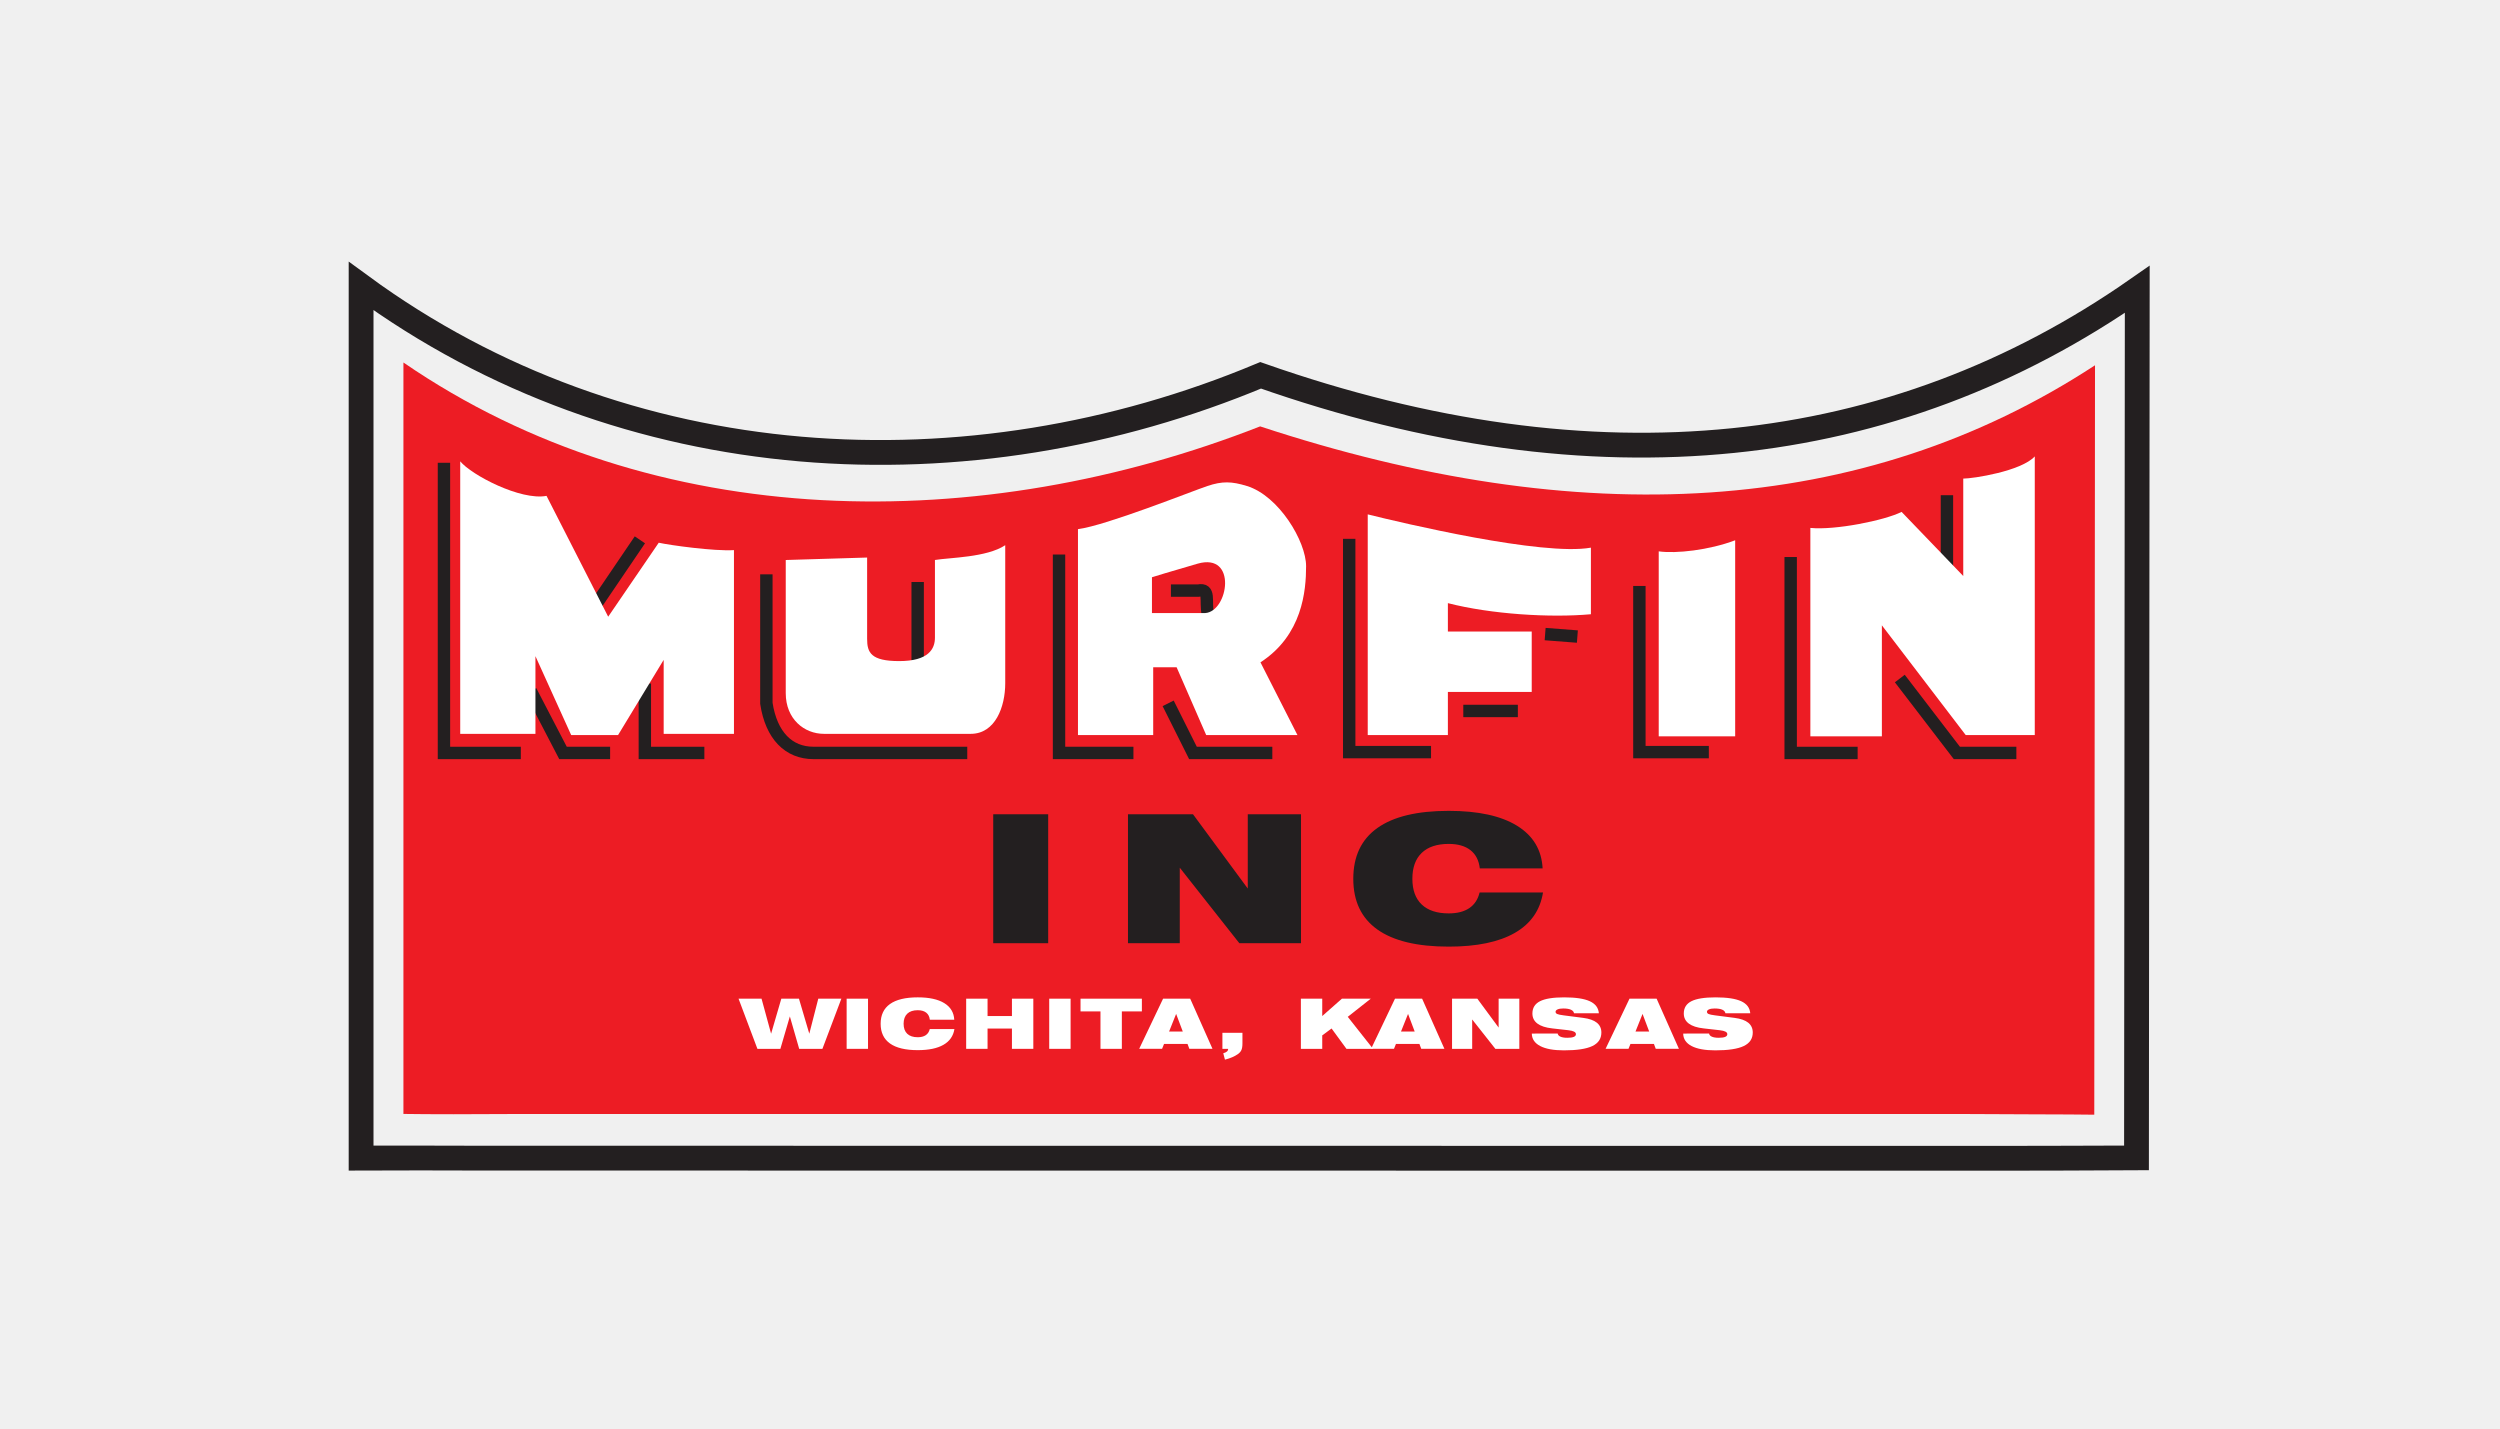
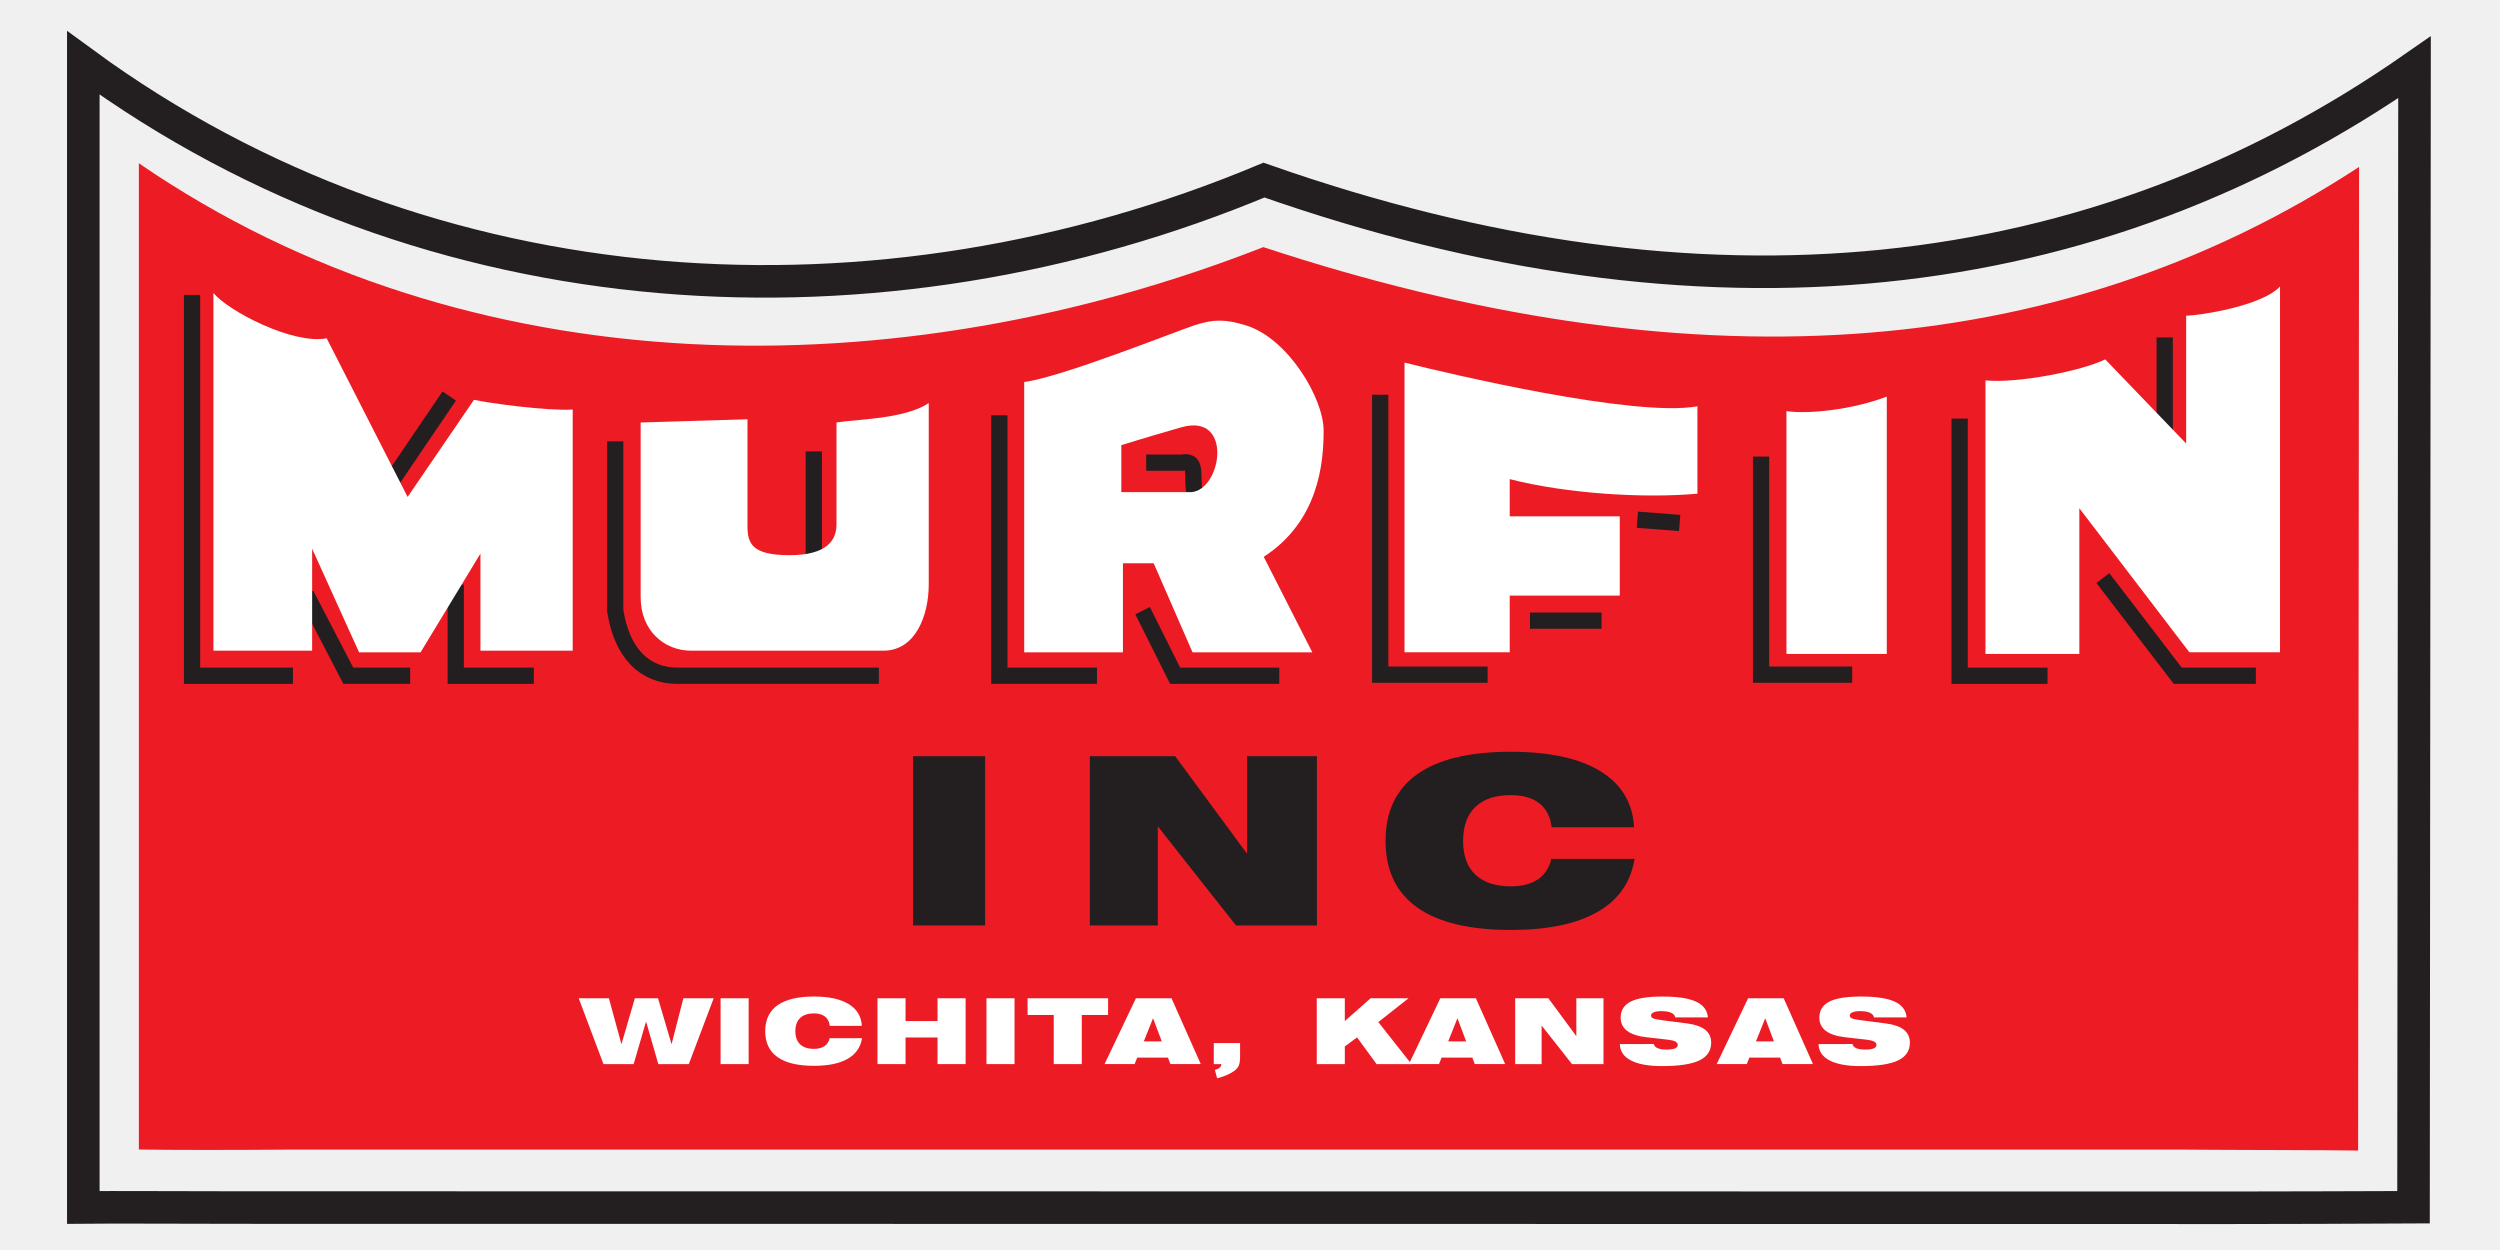
- <svg xmlns="http://www.w3.org/2000/svg" width="100%" height="100%" viewBox="0 0 1050 600" version="1.1" xml:space="preserve" style="fill-rule:evenodd;clip-rule:evenodd;">
-   <g transform="matrix(4.16667,0,0,4.16667,0,0)">
+ <svg xmlns="http://www.w3.org/2000/svg" version="1.1" x="0" y="0" width="800" height="400" viewBox="0, 0, 800, 400">
+   <g id="Layer_1">
    <g id="Layer-1">
-       <g transform="matrix(1,0,0,1,40.665,112.361)">
-         <path d="M0,-75.822C25.376,-58.399 58.328,-58.398 86.356,-69.382C118.55,-58.777 147.008,-60.164 170.512,-75.542L170.438,0C168.52,-0.039 159.836,-0.039 157.183,-0.07L11.363,-0.07C7.157,-0.037 2.494,-0.037 0,-0.077L0,-75.822Z" style="fill:rgb(237,28,36);fill-rule:nonzero;" />
-       </g>
-       <g transform="matrix(1,0,0,1,44.75,75.8975)">
-         <path d="M0,-29.25L0,0L7.75,0" style="fill:none;fill-rule:nonzero;stroke:rgb(35,31,32);stroke-width:1.25px;" />
-       </g>
-       <g transform="matrix(1,0,0,1,53.5,75.8955)">
-         <path d="M0,-6.25L3.25,0L8,0" style="fill:none;fill-rule:nonzero;stroke:rgb(35,31,32);stroke-width:1.25px;" />
-       </g>
-       <g transform="matrix(0.561501,-0.827476,-0.827476,-0.561501,63.6876,61.8455)">
-         <path d="M-1.855,3.5L6.605,3.5" style="fill:none;fill-rule:nonzero;stroke:rgb(35,31,32);stroke-width:1.25px;" />
-       </g>
-       <g transform="matrix(1,0,0,1,77.25,75.8955)">
-         <path d="M0,-18L0,-5C0.5,-1.75 2.25,0 4.75,0L20.25,0" style="fill:none;fill-rule:nonzero;stroke:rgb(35,31,32);stroke-width:1.25px;" />
-       </g>
-       <g transform="matrix(0,1,1,0,96.625,62.79)">
-         <path d="M-4.125,-4.125L4.125,-4.125" style="fill:none;fill-rule:nonzero;stroke:rgb(35,31,32);stroke-width:1.25px;" />
-       </g>
-       <g transform="matrix(1,0,0,1,106.75,75.8955)">
-         <path d="M0,-20L0,0L7.5,0" style="fill:none;fill-rule:nonzero;stroke:rgb(35,31,32);stroke-width:1.25px;" />
-       </g>
-       <g transform="matrix(1,0,0,1,117.75,75.8955)">
-         <path d="M0,-5L2.5,0L10.5,0" style="fill:none;fill-rule:nonzero;stroke:rgb(35,31,32);stroke-width:1.25px;" />
-       </g>
-       <g transform="matrix(1,0,0,1,118.028,61.6652)">
-         <path d="M0,-2.132L2.75,-2.132C4,-2.382 3.443,-1.118 3.722,0.25" style="fill:none;fill-rule:nonzero;stroke:rgb(35,31,32);stroke-width:1.25px;" />
-       </g>
-       <g transform="matrix(1,0,0,1,136,75.8135)">
-         <path d="M0,-21.5L0,0L8.25,0" style="fill:none;fill-rule:nonzero;stroke:rgb(35,31,32);stroke-width:1.25px;" />
-       </g>
-       <g transform="matrix(0.997054,0.0766965,0.0766965,-0.997054,155.764,63.7907)">
-         <path d="M-0.005,-0.125L3.255,-0.125" style="fill:none;fill-rule:nonzero;stroke:rgb(35,31,32);stroke-width:1.25px;" />
-       </g>
-       <g transform="matrix(1,0,0,1,147.5,71.665)">
-         <path d="M0,0L5.5,0" style="fill:none;fill-rule:nonzero;stroke:rgb(35,31,32);stroke-width:1.25px;" />
-       </g>
-       <g transform="matrix(1,0,0,1,165.25,75.8135)">
-         <path d="M0,-16.75L0,0L7,0" style="fill:none;fill-rule:nonzero;stroke:rgb(35,31,32);stroke-width:1.25px;" />
-       </g>
-       <g transform="matrix(1,0,0,1,180.5,75.8975)">
-         <path d="M0,-19.75L0,0L6.75,0" style="fill:none;fill-rule:nonzero;stroke:rgb(35,31,32);stroke-width:1.25px;" />
-       </g>
-       <g transform="matrix(0,1,1,0,200,53.665)">
-         <path d="M-3.75,-3.75L3.75,-3.75" style="fill:none;fill-rule:nonzero;stroke:rgb(35,31,32);stroke-width:1.25px;" />
-       </g>
-       <g transform="matrix(1,0,0,1,191.5,75.8955)">
-         <path d="M0,-7.5L5.75,0L11.75,0" style="fill:none;fill-rule:nonzero;stroke:rgb(35,31,32);stroke-width:1.25px;" />
-       </g>
-       <g transform="matrix(1,0,0,1,65,75.8975)">
-         <path d="M0,-7L0,0L6,0" style="fill:none;fill-rule:nonzero;stroke:rgb(35,31,32);stroke-width:1.25px;" />
-       </g>
-       <g transform="matrix(1,0,0,1,46.3901,74.0969)">
-         <path d="M0,-27.594L0,-0.125L7.582,-0.125L7.582,-7.955L11.186,0L15.909,0L20.508,-7.582L20.508,-0.125L27.593,-0.125L27.593,-18.645C25.604,-18.52 21.129,-19.142 20.011,-19.391L14.915,-11.933L8.7,-24.114C6.09,-23.615 1.119,-26.227 0,-27.594" style="fill:white;fill-rule:nonzero;" />
-       </g>
-       <g transform="matrix(1,0,0,1,79.2031,72.4792)">
-         <path d="M0,-16.031L0,-2.609C0,0.001 1.86,1.492 3.853,1.492L18.644,1.492C21.129,1.492 22.124,-1.242 22.124,-3.603L22.124,-17.523C20.259,-16.281 16.53,-16.281 15.039,-16.033L15.039,-8.202C15.039,-7.084 14.417,-5.841 11.435,-5.841C8.573,-5.841 8.203,-6.711 8.203,-8.078L8.203,-16.279L0,-16.031Z" style="fill:white;fill-rule:nonzero;" />
-       </g>
-       <g transform="matrix(1,0,0,1,137.867,74.0957)">
-         <path d="M0,-22.248L0,0L8.079,0L8.079,-4.351L16.53,-4.351L16.53,-10.44L8.079,-10.44L8.079,-13.299C12.429,-12.181 18.395,-11.808 22.496,-12.181L22.496,-18.892C17.649,-18.022 3.48,-21.378 0,-22.248" style="fill:white;fill-rule:nonzero;" />
-       </g>
-       <g transform="matrix(0,1,1,0,179.815,60.4862)">
-         <path d="M-4.91,-12.616L13.734,-12.616L13.734,-4.91L-6.028,-4.91C-5.034,-7.519 -4.661,-10.876 -4.91,-12.616" style="fill:white;fill-rule:nonzero;" />
-       </g>
-       <g transform="matrix(1,0,0,1,182.484,67.0109)">
-         <path d="M0,-13.797L0,7.209L7.209,7.209L7.209,-3.977L15.661,7.085L22.621,7.085L22.621,-21.006C21.254,-19.514 16.406,-18.768 15.412,-18.768L15.412,-8.949L9.197,-15.412C7.457,-14.542 2.486,-13.548 0,-13.797" style="fill:white;fill-rule:nonzero;" />
-       </g>
-       <g transform="matrix(1,0,0,1,121.472,60.7919)">
-         <path d="M0,1.005L-5.355,1.005L-5.355,-2.605C-5.355,-2.605 -3.364,-3.226 -0.756,-3.973C3.279,-5.127 2.351,0.875 0,1.005M10.182,-3.724C10.182,-6.21 7.447,-10.808 4.216,-11.803C2.667,-12.279 1.73,-12.3 0.238,-11.803C-1.253,-11.306 -9.954,-7.826 -12.813,-7.453L-12.813,13.305L-5.23,13.305L-5.23,6.468L-2.869,6.468L0.114,13.305L9.312,13.305L5.583,5.971C9.809,3.236 10.182,-1.238 10.182,-3.724" style="fill:white;fill-rule:nonzero;" />
-       </g>
-       <g transform="matrix(1,0,0,1,76.3467,100.667)">
-         <path d="M0,5.056L-1.902,0L0.417,0L1.38,3.531L2.41,0L4.188,0L5.23,3.531L6.136,0L8.463,0L6.553,5.056L4.211,5.056L3.271,1.788L2.316,5.056L0,5.056Z" style="fill:white;fill-rule:nonzero;" />
-       </g>
-       <g transform="matrix(1,0,0,1,0,62.39)">
-         <rect x="85.341" y="38.277" width="2.155" height="5.056" style="fill:white;" />
-       </g>
-       <g transform="matrix(1,0,0,1,93.7275,103.599)">
-         <path d="M0,-0.81C-0.035,-1.122 -0.157,-1.36 -0.365,-1.524C-0.573,-1.688 -0.857,-1.77 -1.218,-1.77C-1.68,-1.77 -2.032,-1.653 -2.277,-1.417C-2.521,-1.183 -2.644,-0.845 -2.644,-0.403C-2.644,0.038 -2.521,0.374 -2.277,0.606C-2.032,0.838 -1.68,0.954 -1.218,0.954C-0.885,0.954 -0.616,0.885 -0.412,0.748C-0.208,0.61 -0.073,0.405 -0.008,0.133L2.478,0.133C2.365,0.834 1.996,1.362 1.37,1.719C0.745,2.078 -0.118,2.256 -1.218,2.256C-2.454,2.256 -3.387,2.033 -4.016,1.585C-4.645,1.137 -4.959,0.475 -4.959,-0.403C-4.959,-1.283 -4.645,-1.946 -4.016,-2.394C-3.387,-2.841 -2.454,-3.066 -1.218,-3.066C-0.065,-3.066 0.827,-2.871 1.458,-2.483C2.09,-2.094 2.425,-1.537 2.462,-0.81L0,-0.81Z" style="fill:white;fill-rule:nonzero;" />
-       </g>
-       <g transform="matrix(1,0,0,1,97.3901,100.667)">
-         <path d="M0,5.056L0,0L2.155,0L2.155,1.75L4.613,1.75L4.613,0L6.768,0L6.768,5.056L4.613,5.056L4.613,3.011L2.155,3.011L2.155,5.056L0,5.056Z" style="fill:white;fill-rule:nonzero;" />
-       </g>
-       <g transform="matrix(1,0,0,1,0,62.39)">
-         <rect x="105.761" y="38.277" width="2.155" height="5.056" style="fill:white;" />
-       </g>
-       <g transform="matrix(1,0,0,1,110.928,100.667)">
-         <path d="M0,5.056L0,1.283L-2.011,1.283L-2.011,0L4.173,0L4.173,1.283L2.154,1.283L2.154,5.056L0,5.056Z" style="fill:white;fill-rule:nonzero;" />
-       </g>
-       <g transform="matrix(1,0,0,1,117.844,102.41)">
-         <path d="M0,1.568L1.38,1.568L0.71,-0.209L0,1.568ZM-3.015,3.312L-0.605,-1.744L2.128,-1.744L4.376,3.312L2.042,3.312L1.857,2.816L-0.507,2.816L-0.707,3.312L-3.015,3.312Z" style="fill:white;fill-rule:nonzero;" />
-       </g>
-       <g transform="matrix(1,0,0,1,123.219,105.196)">
-         <path d="M0,0.527L0,-1.09L2.019,-1.09L2.019,-0.02C2.019,0.273 1.983,0.498 1.914,0.651C1.844,0.805 1.725,0.941 1.557,1.06C1.396,1.173 1.208,1.277 0.992,1.371C0.776,1.465 0.531,1.547 0.256,1.617L0.086,0.974C0.26,0.922 0.385,0.861 0.462,0.792C0.54,0.722 0.58,0.633 0.583,0.527L0,0.527Z" style="fill:white;fill-rule:nonzero;" />
-       </g>
-       <g transform="matrix(1,0,0,1,131.128,100.667)">
-         <path d="M0,5.056L0,0L2.154,0L2.154,1.75L4.136,0L7.046,0L4.726,1.829L7.274,5.056L4.594,5.056L3.094,3.005L2.154,3.699L2.154,5.056L0,5.056Z" style="fill:white;fill-rule:nonzero;" />
-       </g>
-       <g transform="matrix(1,0,0,1,141.221,102.41)">
-         <path d="M0,1.568L1.379,1.568L0.71,-0.209L0,1.568ZM-3.016,3.312L-0.605,-1.744L2.128,-1.744L4.376,3.312L2.041,3.312L1.856,2.816L-0.508,2.816L-0.707,3.312L-3.016,3.312Z" style="fill:white;fill-rule:nonzero;" />
-       </g>
-       <g transform="matrix(1,0,0,1,146.366,100.667)">
-         <path d="M0,5.056L0,0L2.549,0L4.696,2.912L4.696,0L6.782,0L6.782,5.056L4.365,5.056L2.03,2.095L2.03,5.056L0,5.056Z" style="fill:white;fill-rule:nonzero;" />
-       </g>
-       <g transform="matrix(1,0,0,1,154.406,102.226)">
-         <path d="M0,1.958L2.608,1.955C2.629,2.092 2.723,2.197 2.891,2.271C3.059,2.345 3.288,2.382 3.579,2.382C3.869,2.382 4.087,2.353 4.231,2.292C4.375,2.231 4.447,2.141 4.447,2.021C4.447,1.913 4.385,1.827 4.26,1.762C4.134,1.697 3.941,1.649 3.681,1.62L2.071,1.438C1.404,1.366 0.902,1.203 0.565,0.95C0.229,0.697 0.06,0.358 0.06,-0.065C0.06,-0.63 0.314,-1.042 0.825,-1.302C1.335,-1.562 2.147,-1.692 3.263,-1.692C4.421,-1.692 5.282,-1.562 5.846,-1.302C6.41,-1.042 6.715,-0.638 6.76,-0.089L4.256,-0.089C4.228,-0.249 4.123,-0.368 3.939,-0.449C3.757,-0.53 3.5,-0.571 3.169,-0.571C2.929,-0.571 2.739,-0.54 2.602,-0.48C2.464,-0.42 2.395,-0.339 2.395,-0.235C2.395,-0.14 2.447,-0.067 2.555,-0.017C2.661,0.033 2.882,0.079 3.218,0.123L5.181,0.376C5.795,0.456 6.253,0.618 6.557,0.863C6.859,1.108 7.012,1.438 7.012,1.853C7.012,2.472 6.708,2.927 6.102,3.216C5.495,3.506 4.539,3.65 3.233,3.65C2.195,3.65 1.398,3.505 0.844,3.213C0.288,2.921 0.007,2.503 0,1.958" style="fill:white;fill-rule:nonzero;" />
-       </g>
-       <g transform="matrix(1,0,0,1,164.859,102.41)">
-         <path d="M0,1.568L1.379,1.568L0.71,-0.209L0,1.568ZM-3.016,3.312L-0.605,-1.744L2.128,-1.744L4.376,3.312L2.041,3.312L1.856,2.816L-0.508,2.816L-0.707,3.312L-3.016,3.312Z" style="fill:white;fill-rule:nonzero;" />
-       </g>
-       <g transform="matrix(1,0,0,1,169.666,102.226)">
-         <path d="M0,1.958L2.608,1.955C2.629,2.092 2.723,2.197 2.891,2.271C3.059,2.345 3.288,2.382 3.579,2.382C3.869,2.382 4.087,2.353 4.231,2.292C4.375,2.231 4.447,2.141 4.447,2.021C4.447,1.913 4.385,1.827 4.26,1.762C4.134,1.697 3.941,1.649 3.681,1.62L2.071,1.438C1.404,1.366 0.902,1.203 0.565,0.95C0.229,0.697 0.06,0.358 0.06,-0.065C0.06,-0.63 0.314,-1.042 0.825,-1.302C1.335,-1.562 2.147,-1.692 3.263,-1.692C4.421,-1.692 5.282,-1.562 5.846,-1.302C6.41,-1.042 6.715,-0.638 6.76,-0.089L4.256,-0.089C4.228,-0.249 4.123,-0.368 3.939,-0.449C3.757,-0.53 3.5,-0.571 3.169,-0.571C2.929,-0.571 2.739,-0.54 2.602,-0.48C2.464,-0.42 2.395,-0.339 2.395,-0.235C2.395,-0.14 2.447,-0.067 2.555,-0.017C2.661,0.033 2.882,0.079 3.218,0.123L5.181,0.376C5.795,0.456 6.253,0.618 6.557,0.863C6.859,1.108 7.012,1.438 7.012,1.853C7.012,2.472 6.708,2.927 6.102,3.216C5.495,3.506 4.539,3.65 3.233,3.65C2.195,3.65 1.398,3.505 0.844,3.213C0.288,2.921 0.007,2.503 0,1.958" style="fill:white;fill-rule:nonzero;" />
-       </g>
-       <g transform="matrix(1,0,0,1,36.3984,116.756)">
-         <path d="M0,-87.924C26.645,-68.41 61.244,-66.622 90.674,-78.924C124.478,-67.046 154.358,-70.368 179.037,-87.591L178.96,-0.037C177.742,-0.023 165.709,0 165.048,0L11.938,-0.016C10.596,-0.014 1.375,-0.048 0,-0.029L0,-87.924Z" style="fill:none;fill-rule:nonzero;stroke:rgb(35,31,32);stroke-width:2.5px;" />
-       </g>
-       <g transform="matrix(1,0,0,1,0,33.154)">
-         <rect x="100.117" y="48.924" width="5.54" height="12.998" style="fill:rgb(35,31,32);" />
-       </g>
-       <g transform="matrix(1,0,0,1,113.7,82.0782)">
-         <path d="M0,12.998L0,0L6.555,0L12.075,7.488L12.075,0L17.441,0L17.441,12.998L11.225,12.998L5.221,5.387L5.221,12.998L0,12.998Z" style="fill:rgb(35,31,32);fill-rule:nonzero;" />
-       </g>
-       <g transform="matrix(1,0,0,1,149.164,89.6192)">
-         <path d="M0,-2.084C-0.091,-2.887 -0.403,-3.498 -0.938,-3.92C-1.474,-4.342 -2.205,-4.553 -3.133,-4.553C-4.319,-4.553 -5.226,-4.252 -5.854,-3.648C-6.482,-3.045 -6.797,-2.174 -6.797,-1.037C-6.797,0.094 -6.482,0.957 -5.854,1.555C-5.226,2.152 -4.319,2.451 -3.133,2.451C-2.275,2.451 -1.585,2.274 -1.06,1.92C-0.534,1.565 -0.188,1.039 -0.02,0.342L6.371,0.342C6.081,2.141 5.132,3.5 3.523,4.42C1.915,5.34 -0.304,5.801 -3.133,5.801C-6.311,5.801 -8.708,5.225 -10.326,4.073C-11.943,2.922 -12.753,1.219 -12.753,-1.037C-12.753,-3.299 -11.943,-5.006 -10.326,-6.157C-8.708,-7.309 -6.311,-7.885 -3.133,-7.885C-0.168,-7.885 2.127,-7.385 3.751,-6.386C5.375,-5.387 6.235,-3.953 6.332,-2.084L0,-2.084Z" style="fill:rgb(35,31,32);fill-rule:nonzero;" />
-       </g>
+       <path d="M44.438,52.246 C150.171,124.842 287.471,124.846 404.255,79.079 C538.396,123.267 656.971,117.488 754.905,53.413 L754.597,368.171 C746.605,368.009 710.422,368.009 699.367,367.88 L91.784,367.88 C74.258,368.017 54.829,368.017 44.438,367.85 L44.438,52.246 z" fill="#ED1C24" />
+       <path d="M61.458,94.365 L61.458,216.24 L93.75,216.24" fill-opacity="0" stroke="#231F20" stroke-width="5.208" />
+       <path d="M97.917,190.19 L111.459,216.232 L131.25,216.232" fill-opacity="0" stroke="#231F20" stroke-width="5.208" />
+       <path d="M123.958,155.897 L143.751,126.728" fill-opacity="0" stroke="#231F20" stroke-width="5.208" />
+       <path d="M196.875,141.231 L196.875,195.398 C198.959,208.94 206.25,216.232 216.667,216.232 L281.25,216.232" fill-opacity="0" stroke="#231F20" stroke-width="5.208" />
+       <path d="M260.417,144.438 L260.417,178.813" fill-opacity="0" stroke="#231F20" stroke-width="5.208" />
+       <path d="M319.792,132.898 L319.792,216.232 L351.042,216.232" fill-opacity="0" stroke="#231F20" stroke-width="5.208" />
+       <path d="M365.625,195.398 L376.042,216.232 L409.375,216.232" fill-opacity="0" stroke="#231F20" stroke-width="5.208" />
+       <path d="M366.784,148.055 L378.242,148.055 C383.45,147.014 381.13,152.28 382.292,157.98" fill-opacity="0" stroke="#231F20" stroke-width="5.208" />
+       <path d="M441.667,126.306 L441.667,215.89 L476.042,215.89" fill-opacity="0" stroke="#231F20" stroke-width="5.208" />
+       <path d="M523.956,166.312 L537.5,167.354" fill-opacity="0" stroke="#231F20" stroke-width="5.208" />
+       <path d="M489.584,198.604 L512.5,198.604" fill-opacity="0" stroke="#231F20" stroke-width="5.208" />
+       <path d="M563.542,146.098 L563.542,215.89 L592.709,215.89" fill-opacity="0" stroke="#231F20" stroke-width="5.208" />
+       <path d="M627.084,133.948 L627.084,216.24 L655.209,216.24" fill-opacity="0" stroke="#231F20" stroke-width="5.208" />
+       <path d="M692.709,107.979 L692.709,139.229" fill-opacity="0" stroke="#231F20" stroke-width="5.208" />
+       <path d="M672.917,184.981 L696.876,216.232 L721.876,216.232" fill-opacity="0" stroke="#231F20" stroke-width="5.208" />
+       <path d="M145.834,187.073 L145.834,216.24 L170.834,216.24" fill-opacity="0" stroke="#231F20" stroke-width="5.208" />
+       <path d="M68.292,93.762 L68.292,208.217 L99.884,208.217 L99.884,175.591 L114.901,208.737 L134.58,208.737 L153.742,177.146 L153.742,208.217 L183.263,208.217 L183.263,131.05 C174.976,131.571 156.33,128.979 151.671,127.941 L130.438,159.016 L104.542,108.262 C93.667,110.341 72.955,99.458 68.292,93.762" fill="#FFFFFF" />
+       <path d="M205.013,135.201 L205.013,191.126 C205.013,202.001 212.763,208.214 221.067,208.214 L282.697,208.214 C293.051,208.214 297.197,196.822 297.197,186.984 L297.197,128.984 C289.426,134.159 273.888,134.159 267.676,135.193 L267.676,167.822 C267.676,172.48 265.084,177.659 252.659,177.659 C240.734,177.659 239.192,174.034 239.192,168.339 L239.192,134.168 L205.013,135.201 z" fill="#FFFFFF" />
+       <path d="M449.446,116.032 L449.446,208.732 L483.109,208.732 L483.109,190.603 L518.321,190.603 L518.321,165.232 L483.109,165.232 L483.109,153.32 C501.234,157.978 526.092,159.532 543.18,157.978 L543.18,130.016 C522.984,133.641 463.946,119.657 449.446,116.032" fill="#FFFFFF" />
+       <path d="M571.663,131.568 L571.663,209.251 L603.771,209.251 L603.771,126.909 C592.901,131.051 578.913,132.605 571.663,131.568" fill="#FFFFFF" />
+       <path d="M635.351,121.725 L635.351,209.25 L665.388,209.25 L665.388,162.641 L700.605,208.733 L729.605,208.733 L729.605,91.687 C723.909,97.904 703.709,101.012 699.567,101.012 L699.567,141.925 L673.671,114.996 C666.421,118.621 645.709,122.762 635.351,121.725" fill="#FFFFFF" />
+       <path d="M381.134,157.487 L358.821,157.487 L358.821,142.446 C358.821,142.446 367.117,139.858 377.984,136.746 C394.796,131.937 390.93,156.946 381.134,157.487 M423.559,137.783 C423.559,127.425 412.163,108.266 398.7,104.121 C392.246,102.137 388.342,102.05 382.125,104.121 C375.913,106.191 339.659,120.691 327.746,122.246 L327.746,208.737 L359.342,208.737 L359.342,180.25 L369.18,180.25 L381.609,208.737 L419.934,208.737 L404.396,178.179 C422.005,166.783 423.559,148.141 423.559,137.783" fill="#FFFFFF" />
+       <path d="M193.111,340.513 L185.186,319.446 L194.849,319.446 L198.861,334.159 L203.153,319.446 L210.562,319.446 L214.903,334.159 L218.678,319.446 L228.374,319.446 L220.416,340.513 L210.657,340.513 L206.741,326.896 L202.762,340.513 L193.111,340.513 z" fill="#FFFFFF" />
+       <path d="M230.588,319.446 L239.567,319.446 L239.567,340.513 L230.588,340.513 z" fill="#FFFFFF" />
+       <path d="M265.532,328.288 C265.386,326.988 264.877,325.996 264.011,325.313 C263.144,324.63 261.961,324.288 260.457,324.288 C258.532,324.288 257.065,324.775 256.044,325.759 C255.027,326.734 254.515,328.142 254.515,329.984 C254.515,331.821 255.027,333.221 256.044,334.188 C257.065,335.155 258.532,335.638 260.457,335.638 C261.844,335.638 262.965,335.35 263.815,334.78 C264.665,334.205 265.227,333.35 265.498,332.217 L275.857,332.217 C275.386,335.138 273.848,337.338 271.24,338.825 C268.636,340.321 265.04,341.063 260.457,341.063 C255.307,341.063 251.419,340.134 248.798,338.267 C246.177,336.4 244.869,333.642 244.869,329.984 C244.869,326.317 246.177,323.555 248.798,321.688 C251.419,319.825 255.307,318.888 260.457,318.888 C265.261,318.888 268.977,319.7 271.607,321.317 C274.24,322.938 275.636,325.259 275.79,328.288 L265.532,328.288 z" fill="#FFFFFF" />
+       <path d="M280.792,340.513 L280.792,319.446 L289.772,319.446 L289.772,326.738 L300.013,326.738 L300.013,319.446 L308.992,319.446 L308.992,340.513 L300.013,340.513 L300.013,331.992 L289.772,331.992 L289.772,340.513 L280.792,340.513 z" fill="#FFFFFF" />
+       <path d="M315.671,319.446 L324.65,319.446 L324.65,340.513 L315.671,340.513 z" fill="#FFFFFF" />
+       <path d="M337.2,340.513 L337.2,324.792 L328.821,324.792 L328.821,319.446 L354.588,319.446 L354.588,324.792 L346.175,324.792 L346.175,340.513 L337.2,340.513 z" fill="#FFFFFF" />
+       <path d="M366.017,333.242 L371.767,333.242 L368.975,325.838 L366.017,333.242 z M353.455,340.509 L363.496,319.442 L374.884,319.442 L384.25,340.509 L374.525,340.509 L373.755,338.442 L363.905,338.442 L363.071,340.509 L353.455,340.509 z" fill="#FFFFFF" />
+       <path d="M388.413,340.513 L388.413,333.775 L396.825,333.775 L396.825,338.234 C396.825,339.455 396.675,340.392 396.388,341.03 C396.096,341.671 395.6,342.238 394.9,342.734 C394.23,343.205 393.446,343.638 392.546,344.03 C391.646,344.421 390.625,344.763 389.48,345.055 L388.771,342.375 C389.496,342.159 390.017,341.905 390.338,341.617 C390.663,341.325 390.83,340.955 390.842,340.513 L388.413,340.513 z" fill="#FFFFFF" />
+       <path d="M421.367,340.513 L421.367,319.446 L430.342,319.446 L430.342,326.738 L438.6,319.446 L450.725,319.446 L441.059,327.067 L451.675,340.513 L440.509,340.513 L434.259,331.967 L430.342,334.859 L430.342,340.513 L421.367,340.513 z" fill="#FFFFFF" />
+       <path d="M463.421,333.242 L469.167,333.242 L466.38,325.838 L463.421,333.242 z M450.855,340.509 L460.9,319.442 L472.288,319.442 L481.655,340.509 L471.925,340.509 L471.155,338.442 L461.305,338.442 L460.475,340.509 L450.855,340.509 z" fill="#FFFFFF" />
+       <path d="M484.859,340.513 L484.859,319.446 L495.48,319.446 L504.426,331.579 L504.426,319.446 L513.117,319.446 L513.117,340.513 L503.046,340.513 L493.317,328.175 L493.317,340.513 L484.859,340.513 z" fill="#FFFFFF" />
+       <path d="M518.359,334.1 L529.226,334.088 C529.313,334.659 529.705,335.096 530.405,335.405 C531.105,335.713 532.059,335.867 533.271,335.867 C534.48,335.867 535.388,335.746 535.988,335.492 C536.588,335.238 536.888,334.863 536.888,334.363 C536.888,333.913 536.63,333.555 536.109,333.284 C535.584,333.013 534.78,332.813 533.696,332.692 L526.988,331.934 C524.209,331.634 522.117,330.955 520.713,329.9 C519.313,328.846 518.609,327.434 518.609,325.671 C518.609,323.317 519.667,321.6 521.796,320.517 C523.921,319.434 527.305,318.892 531.955,318.892 C536.78,318.892 540.367,319.434 542.717,320.517 C545.067,321.6 546.338,323.284 546.526,325.571 L536.092,325.571 C535.976,324.905 535.538,324.409 534.771,324.071 C534.013,323.734 532.942,323.563 531.563,323.563 C530.563,323.563 529.771,323.692 529.201,323.942 C528.626,324.192 528.338,324.53 528.338,324.963 C528.338,325.359 528.555,325.663 529.005,325.871 C529.446,326.079 530.367,326.271 531.767,326.454 L539.946,327.509 C542.505,327.842 544.413,328.517 545.68,329.538 C546.938,330.559 547.576,331.934 547.576,333.663 C547.576,336.242 546.309,338.138 543.784,339.342 C541.255,340.55 537.271,341.15 531.83,341.15 C527.505,341.15 524.184,340.546 521.876,339.33 C519.559,338.113 518.388,336.371 518.359,334.1" fill="#FFFFFF" />
+       <path d="M561.913,333.242 L567.659,333.242 L564.871,325.838 L561.913,333.242 z M549.346,340.509 L559.392,319.442 L570.78,319.442 L580.146,340.509 L570.417,340.509 L569.646,338.442 L559.796,338.442 L558.967,340.509 L549.346,340.509 z" fill="#FFFFFF" />
+       <path d="M581.942,334.1 L592.809,334.088 C592.896,334.659 593.288,335.096 593.988,335.405 C594.688,335.713 595.642,335.867 596.855,335.867 C598.063,335.867 598.971,335.746 599.571,335.492 C600.171,335.238 600.471,334.863 600.471,334.363 C600.471,333.913 600.213,333.555 599.692,333.284 C599.167,333.013 598.363,332.813 597.28,332.692 L590.571,331.934 C587.792,331.634 585.701,330.955 584.296,329.9 C582.896,328.846 582.192,327.434 582.192,325.671 C582.192,323.317 583.251,321.6 585.38,320.517 C587.505,319.434 590.888,318.892 595.538,318.892 C600.363,318.892 603.951,319.434 606.301,320.517 C608.651,321.6 609.921,323.284 610.109,325.571 L599.676,325.571 C599.559,324.905 599.121,324.409 598.355,324.071 C597.596,323.734 596.526,323.563 595.146,323.563 C594.146,323.563 593.355,323.692 592.784,323.942 C592.209,324.192 591.921,324.53 591.921,324.963 C591.921,325.359 592.138,325.663 592.588,325.871 C593.03,326.079 593.951,326.271 595.351,326.454 L603.53,327.509 C606.088,327.842 607.996,328.517 609.263,329.538 C610.521,330.559 611.159,331.934 611.159,333.663 C611.159,336.242 609.892,338.138 607.367,339.342 C604.838,340.55 600.855,341.15 595.413,341.15 C591.088,341.15 587.767,340.546 585.459,339.33 C583.142,338.113 581.971,336.371 581.942,334.1" fill="#FFFFFF" />
+       <path d="M26.66,20.133 C137.681,101.442 281.844,108.892 404.469,57.633 C545.319,107.125 669.819,93.284 772.648,21.521 L772.327,386.33 C767.252,386.388 717.115,386.484 714.361,386.484 L76.402,386.417 C70.81,386.425 32.389,386.284 26.66,386.363 L26.66,20.133 z" fill-opacity="0" stroke="#231F20" stroke-width="10.417" />
+       <path d="M292.155,241.992 L315.238,241.992 L315.238,296.15 L292.155,296.15 z" fill="#231F20" />
+       <path d="M348.75,296.151 L348.75,241.993 L376.063,241.993 L399.063,273.193 L399.063,241.993 L421.421,241.993 L421.421,296.151 L395.521,296.151 L370.505,264.439 L370.505,296.151 L348.75,296.151 z" fill="#231F20" />
+       <path d="M496.517,264.73 C496.138,261.384 494.838,258.839 492.609,257.08 C490.375,255.322 487.33,254.443 483.463,254.443 C478.521,254.443 474.742,255.697 472.125,258.214 C469.509,260.726 468.196,264.355 468.196,269.093 C468.196,273.805 469.509,277.401 472.125,279.893 C474.742,282.38 478.521,283.626 483.463,283.626 C487.038,283.626 489.913,282.889 492.1,281.414 C494.292,279.934 495.734,277.743 496.434,274.839 L523.063,274.839 C521.855,282.334 517.901,287.997 511.196,291.83 C504.496,295.664 495.25,297.585 483.463,297.585 C470.221,297.585 460.234,295.184 453.492,290.384 C446.755,285.589 443.38,278.493 443.38,269.093 C443.38,259.668 446.755,252.555 453.492,247.759 C460.234,242.959 470.221,240.559 483.463,240.559 C495.817,240.559 505.38,242.643 512.146,246.805 C518.913,250.968 522.496,256.943 522.901,264.73 L496.517,264.73 z" fill="#231F20" />
    </g>
  </g>
</svg>
